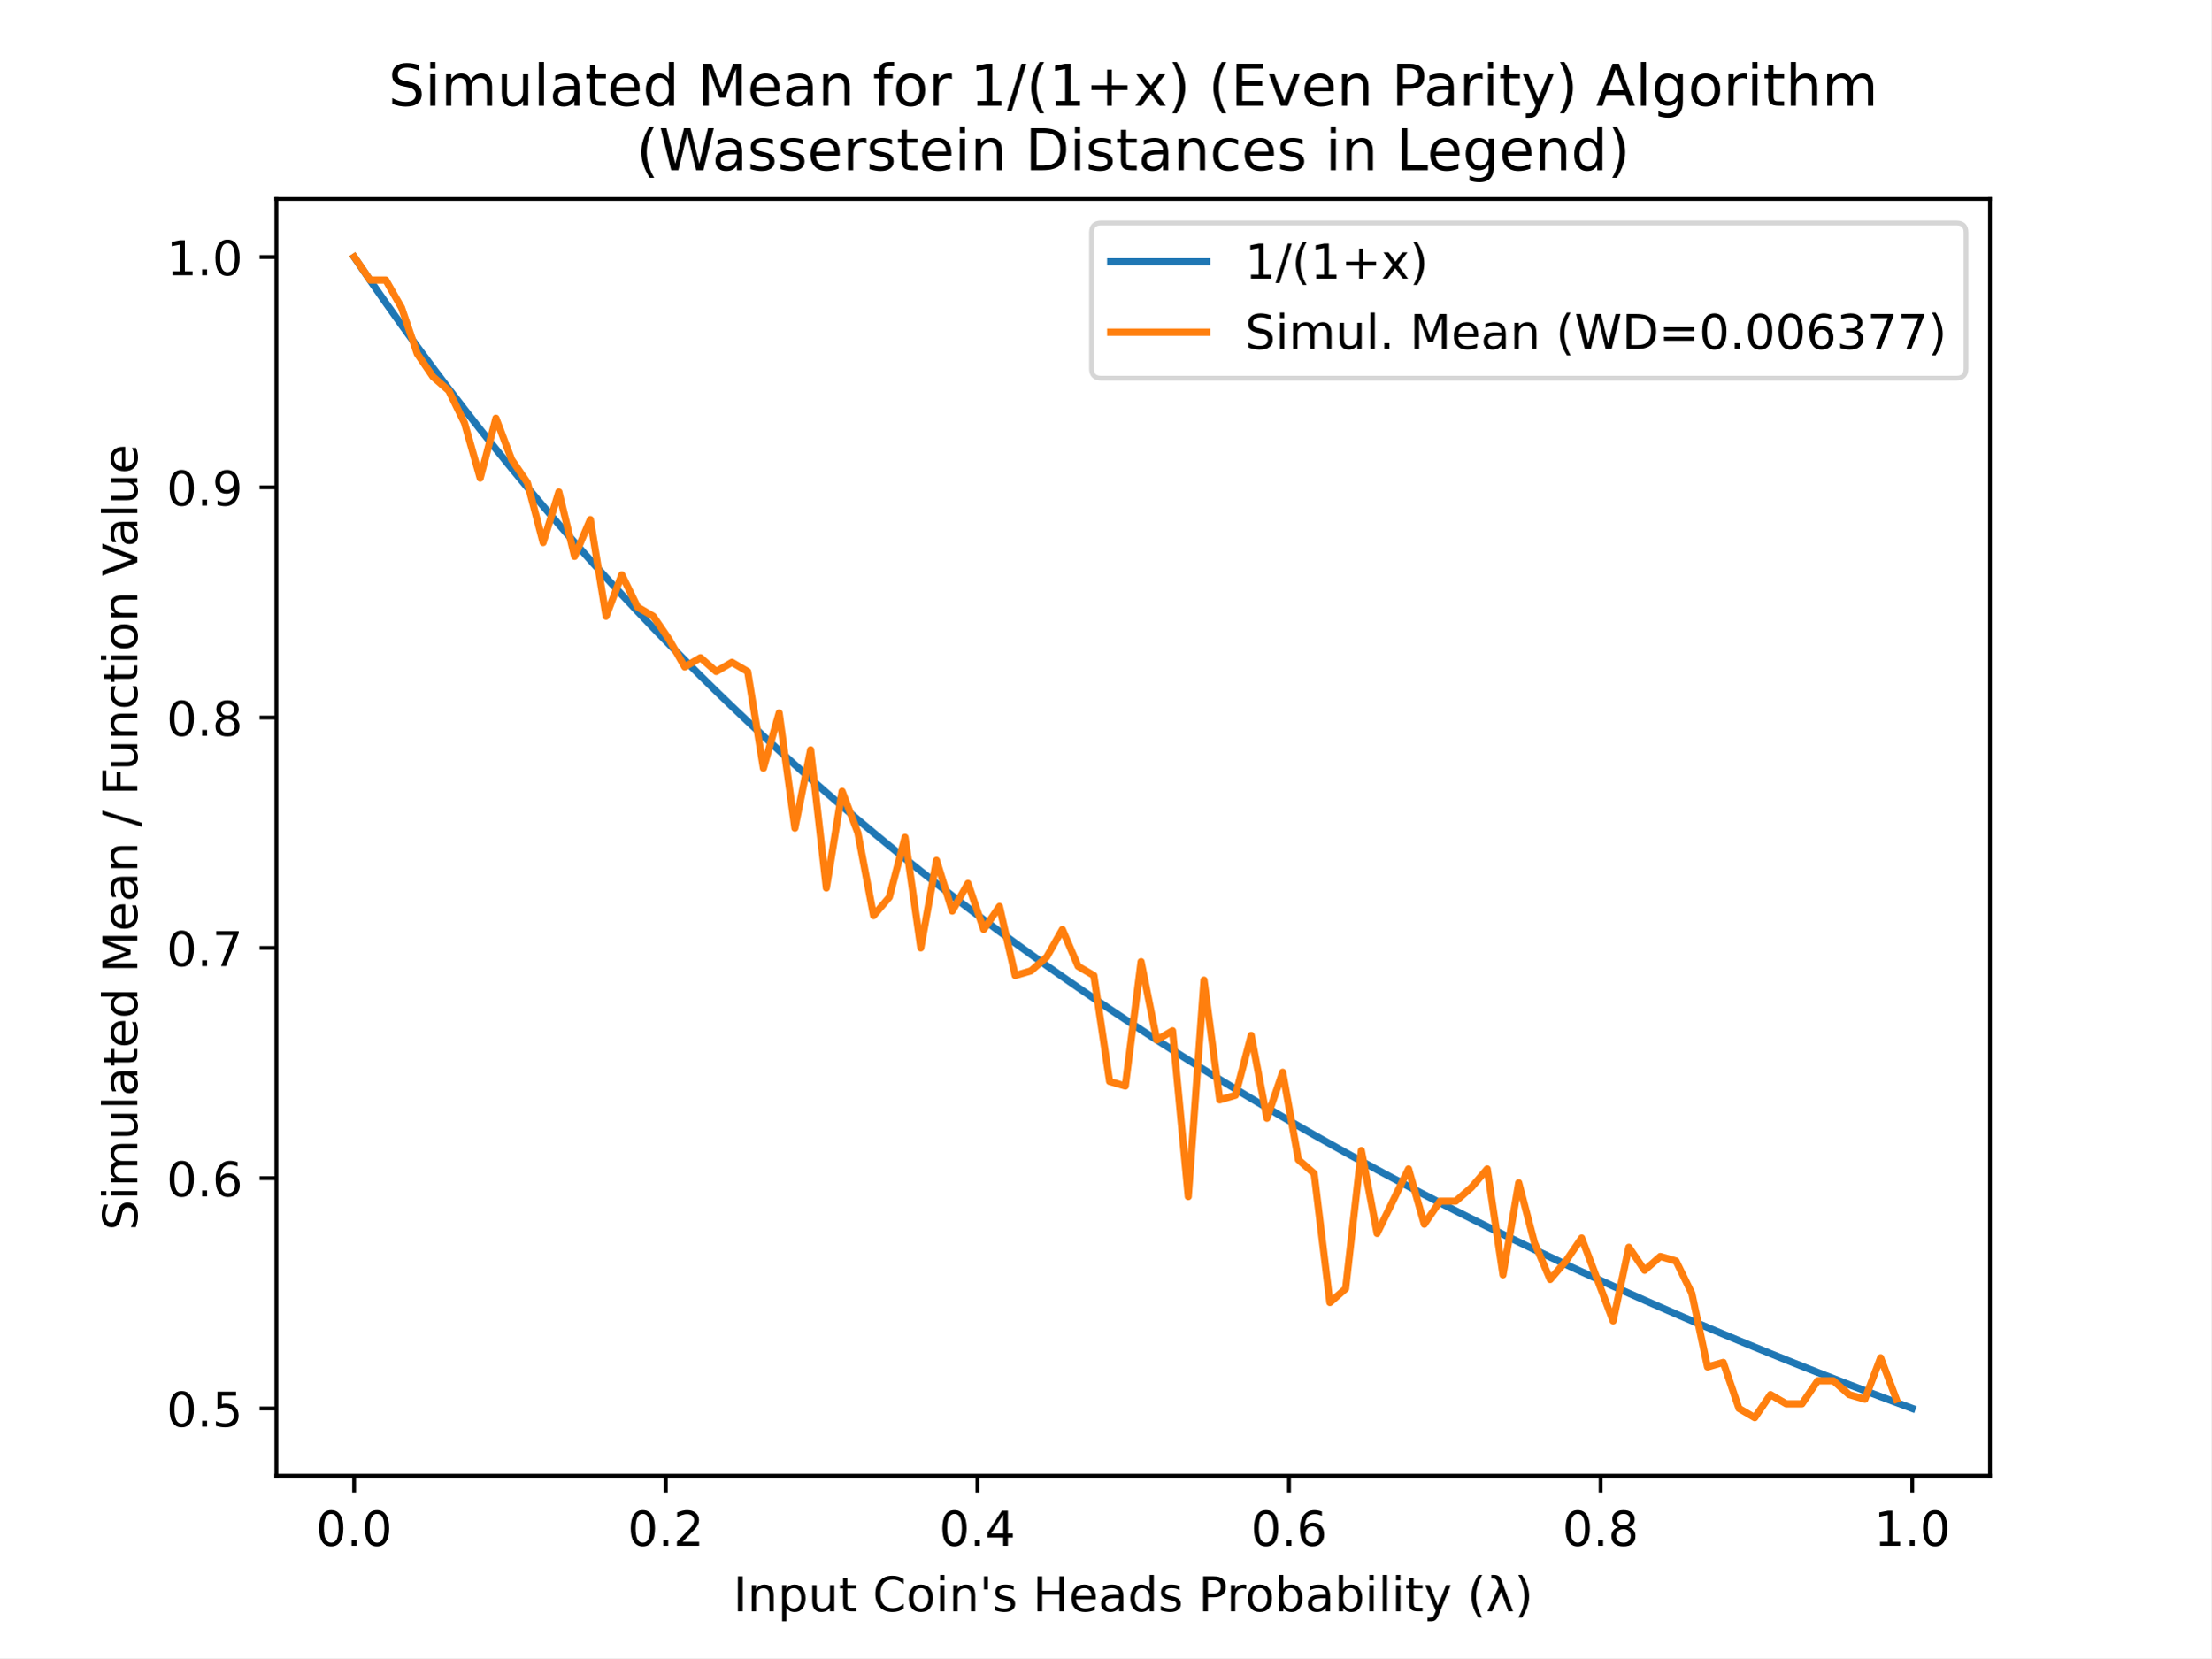
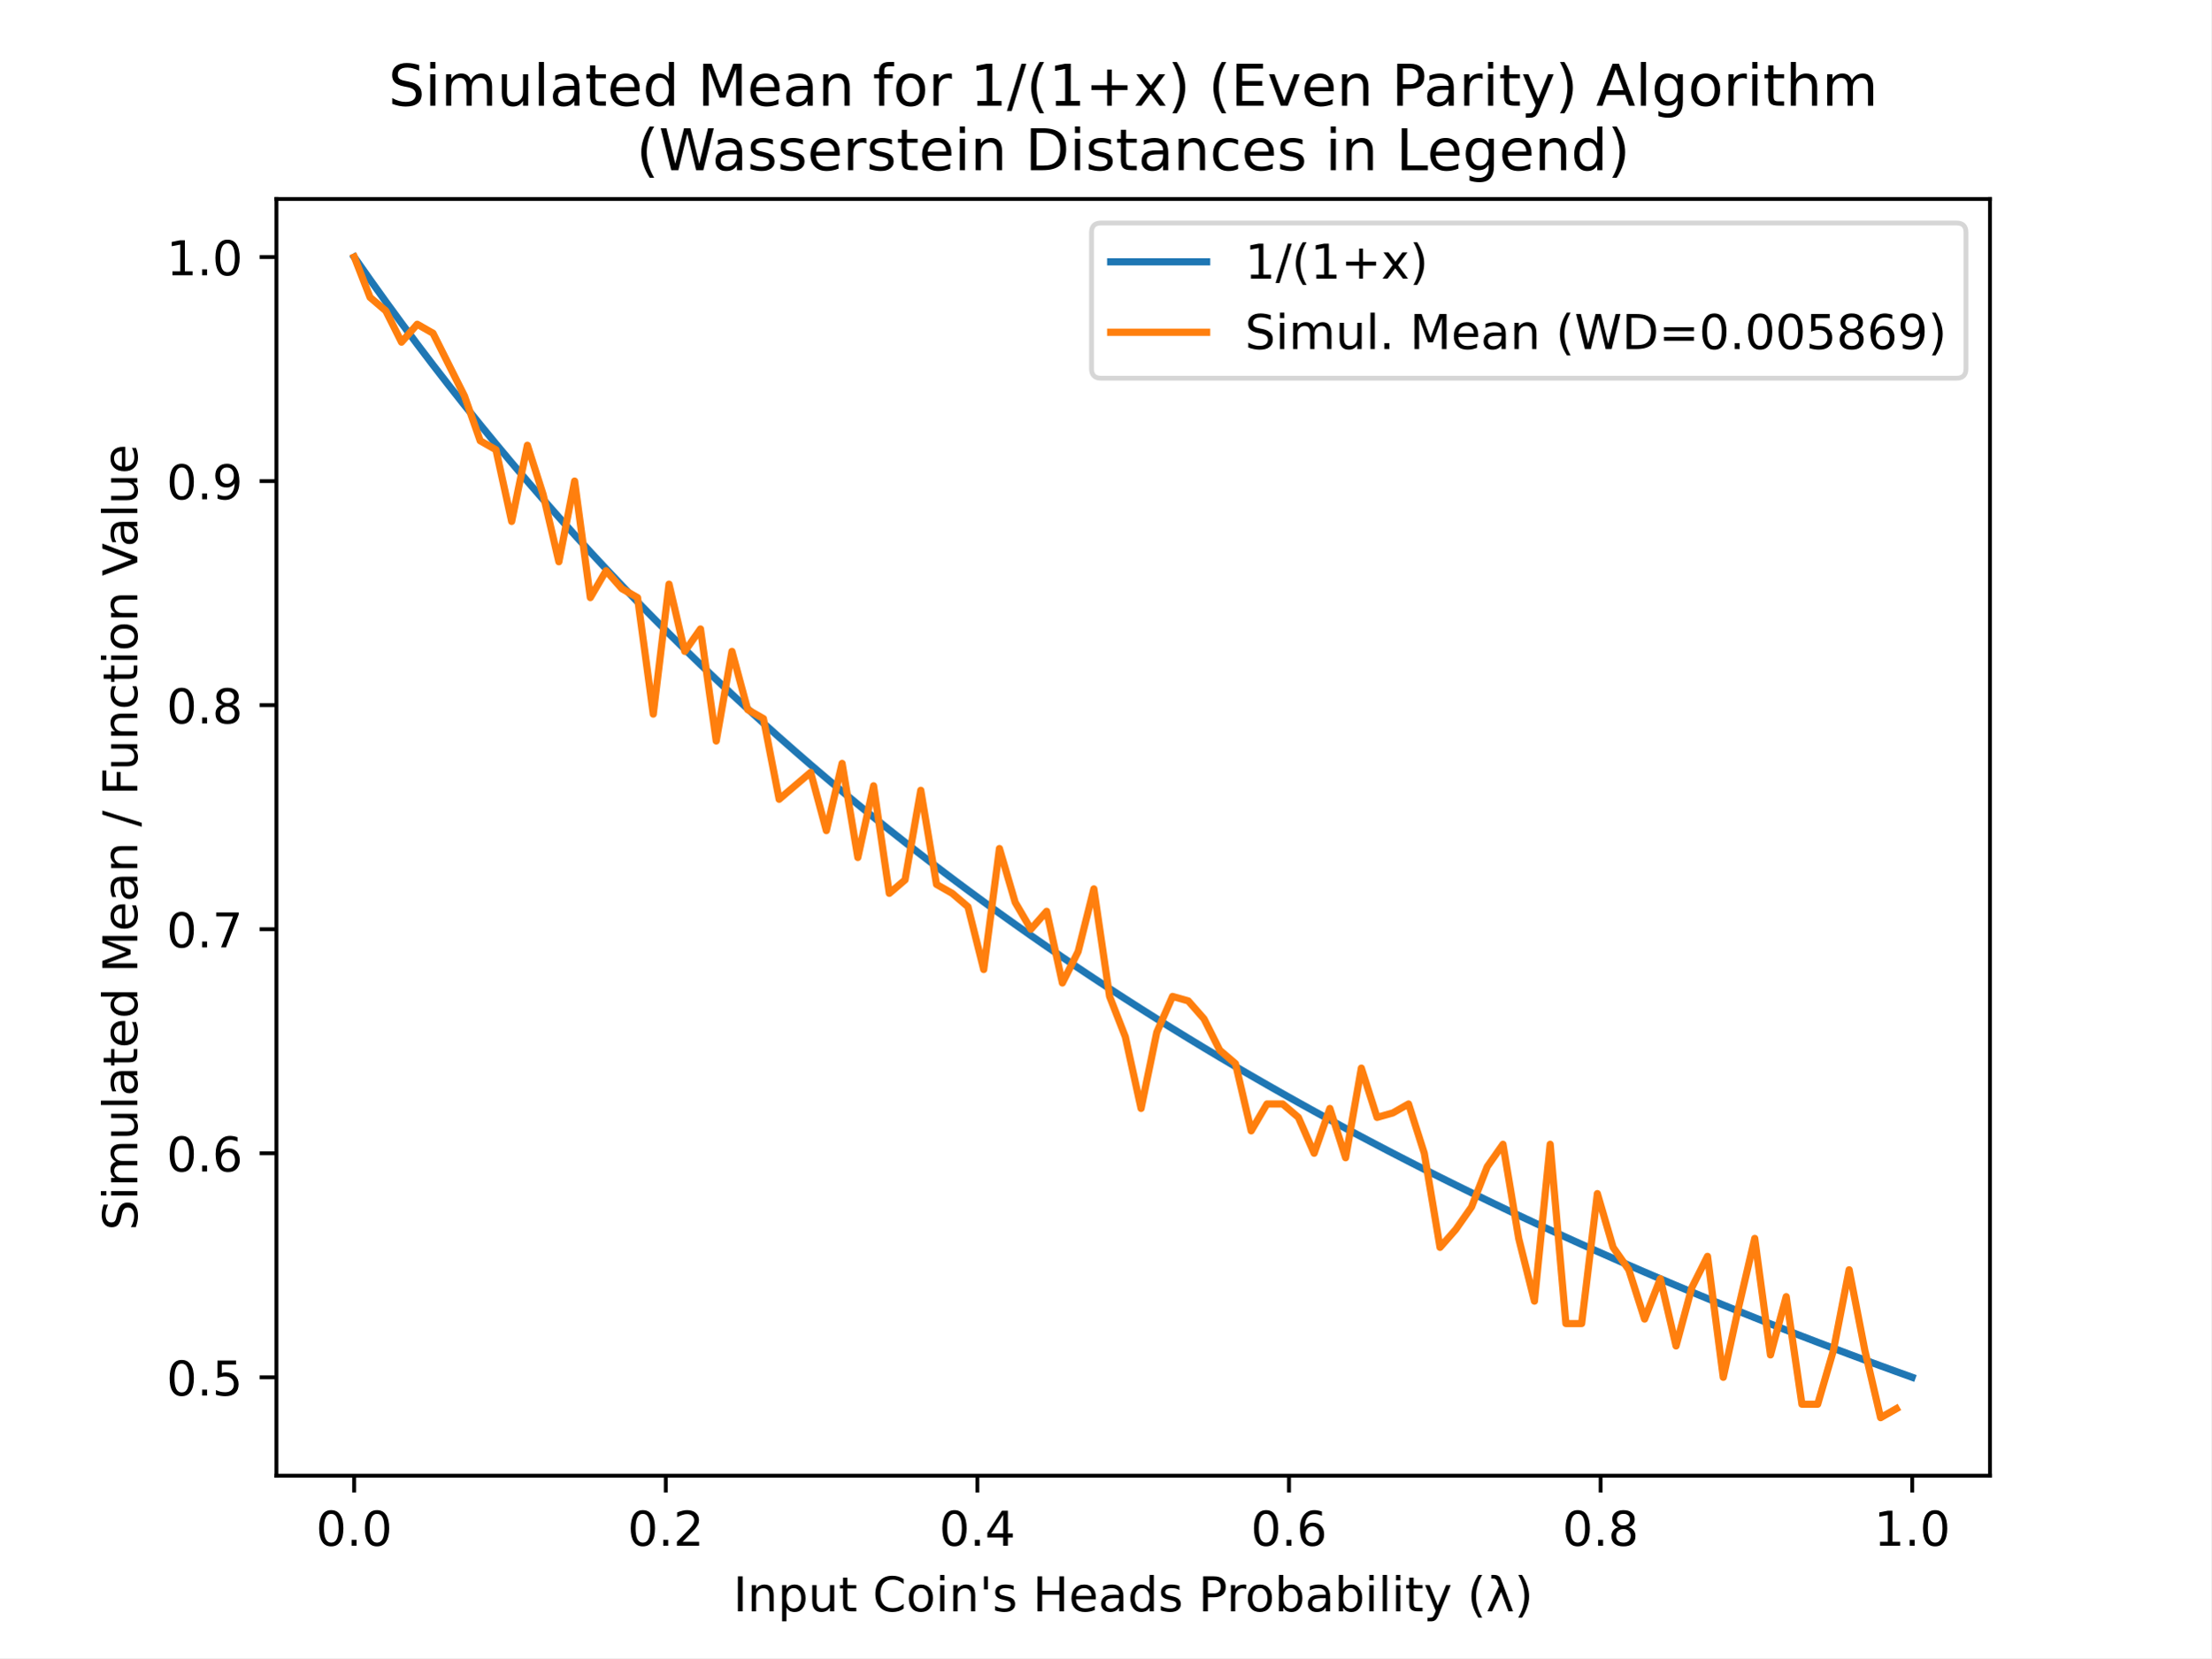
<svg xmlns="http://www.w3.org/2000/svg" xmlns:xlink="http://www.w3.org/1999/xlink" height="345.6pt" version="1.1" viewBox="0 0 460.8 345.6" width="460.8pt">
  <defs>
    <style type="text/css">
*{stroke-linecap:butt;stroke-linejoin:round;}
  </style>
  </defs>
  <g id="figure_1">
    <g id="patch_1">
      <path d="M 0 345.6  L 460.8 345.6  L 460.8 0  L 0 0  z " style="fill:#ffffff;" />
    </g>
    <g id="axes_1">
      <g id="patch_2">
        <path d="M 57.6 307.584  L 414.72 307.584  L 414.72 41.472  L 57.6 41.472  z " style="fill:#ffffff;" />
      </g>
      <g id="matplotlib.axis_1">
        <g id="xtick_1">
          <g id="line2d_1">
            <defs>
-               <path d="M 0 0  L 0 3.5  " id="m5a01838c4c" style="stroke:#000000;stroke-width:0.8;" />
+               <path d="M 0 0  L 0 3.5  " id="m0ec427b660" style="stroke:#000000;stroke-width:0.8;" />
            </defs>
            <g>
-               <use style="stroke:#000000;stroke-width:0.8;" x="73.8" xlink:href="#m5a01838c4c" y="307.584" />
+               <use style="stroke:#000000;stroke-width:0.8;" x="73.8" xlink:href="#m0ec427b660" y="307.584" />
            </g>
          </g>
          <g id="text_1">
            <text style="font-family:DejaVu Sans;font-size:10px;font-style:normal;font-weight:normal;text-anchor:middle;" transform="rotate(-0, 73.80026, 322.1824)" x="73.8" y="322.182">0.0</text>
          </g>
        </g>
        <g id="xtick_2">
          <g id="line2d_2">
            <g>
-               <use style="stroke:#000000;stroke-width:0.8;" x="138.744" xlink:href="#m5a01838c4c" y="307.584" />
+               <use style="stroke:#000000;stroke-width:0.8;" x="138.744" xlink:href="#m0ec427b660" y="307.584" />
            </g>
          </g>
          <g id="text_2">
            <text style="font-family:DejaVu Sans;font-size:10px;font-style:normal;font-weight:normal;text-anchor:middle;" transform="rotate(-0, 138.7442, 322.1824)" x="138.744" y="322.182">0.2</text>
          </g>
        </g>
        <g id="xtick_3">
          <g id="line2d_3">
            <g>
-               <use style="stroke:#000000;stroke-width:0.8;" x="203.688" xlink:href="#m5a01838c4c" y="307.584" />
+               <use style="stroke:#000000;stroke-width:0.8;" x="203.688" xlink:href="#m0ec427b660" y="307.584" />
            </g>
          </g>
          <g id="text_3">
            <text style="font-family:DejaVu Sans;font-size:10px;font-style:normal;font-weight:normal;text-anchor:middle;" transform="rotate(-0, 203.6881, 322.1824)" x="203.688" y="322.182">0.4</text>
          </g>
        </g>
        <g id="xtick_4">
          <g id="line2d_4">
            <g>
-               <use style="stroke:#000000;stroke-width:0.8;" x="268.632" xlink:href="#m5a01838c4c" y="307.584" />
+               <use style="stroke:#000000;stroke-width:0.8;" x="268.632" xlink:href="#m0ec427b660" y="307.584" />
            </g>
          </g>
          <g id="text_4">
            <text style="font-family:DejaVu Sans;font-size:10px;font-style:normal;font-weight:normal;text-anchor:middle;" transform="rotate(-0, 268.6319, 322.1824)" x="268.632" y="322.182">0.6</text>
          </g>
        </g>
        <g id="xtick_5">
          <g id="line2d_5">
            <g>
-               <use style="stroke:#000000;stroke-width:0.8;" x="333.576" xlink:href="#m5a01838c4c" y="307.584" />
+               <use style="stroke:#000000;stroke-width:0.8;" x="333.576" xlink:href="#m0ec427b660" y="307.584" />
            </g>
          </g>
          <g id="text_5">
            <text style="font-family:DejaVu Sans;font-size:10px;font-style:normal;font-weight:normal;text-anchor:middle;" transform="rotate(-0, 333.5758, 322.1824)" x="333.576" y="322.182">0.8</text>
          </g>
        </g>
        <g id="xtick_6">
          <g id="line2d_6">
            <g>
-               <use style="stroke:#000000;stroke-width:0.8;" x="398.52" xlink:href="#m5a01838c4c" y="307.584" />
+               <use style="stroke:#000000;stroke-width:0.8;" x="398.52" xlink:href="#m0ec427b660" y="307.584" />
            </g>
          </g>
          <g id="text_6">
            <text style="font-family:DejaVu Sans;font-size:10px;font-style:normal;font-weight:normal;text-anchor:middle;" transform="rotate(-0, 398.5197, 322.1824)" x="398.52" y="322.182">1.0</text>
          </g>
        </g>
        <g id="text_7">
          <text style="font-family:DejaVu Sans;font-size:10px;font-style:normal;font-weight:normal;text-anchor:middle;" transform="rotate(-0, 236.16, 335.8606)" x="236.16" y="335.861">Input Coin's Heads Probability (λ)</text>
        </g>
      </g>
      <g id="matplotlib.axis_2">
        <g id="ytick_1">
          <g id="line2d_7">
            <defs>
-               <path d="M 0 0  L -3.5 0  " id="m45effc0bd0" style="stroke:#000000;stroke-width:0.8;" />
+               <path d="M 0 0  L -3.5 0  " id="m5a5603240d" style="stroke:#000000;stroke-width:0.8;" />
            </defs>
            <g>
-               <use style="stroke:#000000;stroke-width:0.8;" x="57.6" xlink:href="#m45effc0bd0" y="293.568" />
+               <use style="stroke:#000000;stroke-width:0.8;" x="57.6" xlink:href="#m5a5603240d" y="287.082" />
            </g>
          </g>
          <g id="text_8">
-             <text style="font-family:DejaVu Sans;font-size:10px;font-style:normal;font-weight:normal;text-anchor:end;" transform="rotate(-0, 50.6, 297.3672)" x="50.6" y="297.367">0.5</text>
+             <text style="font-family:DejaVu Sans;font-size:10px;font-style:normal;font-weight:normal;text-anchor:end;" transform="rotate(-0, 50.6, 290.8807)" x="50.6" y="290.881">0.5</text>
          </g>
        </g>
        <g id="ytick_2">
          <g id="line2d_8">
            <g>
-               <use style="stroke:#000000;stroke-width:0.8;" x="57.6" xlink:href="#m45effc0bd0" y="245.568" />
+               <use style="stroke:#000000;stroke-width:0.8;" x="57.6" xlink:href="#m5a5603240d" y="240.379" />
            </g>
          </g>
          <g id="text_9">
-             <text style="font-family:DejaVu Sans;font-size:10px;font-style:normal;font-weight:normal;text-anchor:end;" transform="rotate(-0, 50.6, 249.3672)" x="50.6" y="249.367">0.6</text>
+             <text style="font-family:DejaVu Sans;font-size:10px;font-style:normal;font-weight:normal;text-anchor:end;" transform="rotate(-0, 50.6, 244.178)" x="50.6" y="244.178">0.6</text>
          </g>
        </g>
        <g id="ytick_3">
          <g id="line2d_9">
            <g>
-               <use style="stroke:#000000;stroke-width:0.8;" x="57.6" xlink:href="#m45effc0bd0" y="197.568" />
+               <use style="stroke:#000000;stroke-width:0.8;" x="57.6" xlink:href="#m5a5603240d" y="193.676" />
            </g>
          </g>
          <g id="text_10">
-             <text style="font-family:DejaVu Sans;font-size:10px;font-style:normal;font-weight:normal;text-anchor:end;" transform="rotate(-0, 50.6, 201.3672)" x="50.6" y="201.367">0.7</text>
+             <text style="font-family:DejaVu Sans;font-size:10px;font-style:normal;font-weight:normal;text-anchor:end;" transform="rotate(-0, 50.6, 197.4753)" x="50.6" y="197.475">0.7</text>
          </g>
        </g>
        <g id="ytick_4">
          <g id="line2d_10">
            <g>
-               <use style="stroke:#000000;stroke-width:0.8;" x="57.6" xlink:href="#m45effc0bd0" y="149.568" />
+               <use style="stroke:#000000;stroke-width:0.8;" x="57.6" xlink:href="#m5a5603240d" y="146.973" />
            </g>
          </g>
          <g id="text_11">
-             <text style="font-family:DejaVu Sans;font-size:10px;font-style:normal;font-weight:normal;text-anchor:end;" transform="rotate(-0, 50.6, 153.3672)" x="50.6" y="153.367">0.8</text>
+             <text style="font-family:DejaVu Sans;font-size:10px;font-style:normal;font-weight:normal;text-anchor:end;" transform="rotate(-0, 50.6, 150.7726)" x="50.6" y="150.773">0.8</text>
          </g>
        </g>
        <g id="ytick_5">
          <g id="line2d_11">
            <g>
-               <use style="stroke:#000000;stroke-width:0.8;" x="57.6" xlink:href="#m45effc0bd0" y="101.568" />
+               <use style="stroke:#000000;stroke-width:0.8;" x="57.6" xlink:href="#m5a5603240d" y="100.271" />
            </g>
          </g>
          <g id="text_12">
-             <text style="font-family:DejaVu Sans;font-size:10px;font-style:normal;font-weight:normal;text-anchor:end;" transform="rotate(-0, 50.6, 105.3672)" x="50.6" y="105.367">0.9</text>
+             <text style="font-family:DejaVu Sans;font-size:10px;font-style:normal;font-weight:normal;text-anchor:end;" transform="rotate(-0, 50.6, 104.0699)" x="50.6" y="104.07">0.9</text>
          </g>
        </g>
        <g id="ytick_6">
          <g id="line2d_12">
            <g>
-               <use style="stroke:#000000;stroke-width:0.8;" x="57.6" xlink:href="#m45effc0bd0" y="53.568" />
+               <use style="stroke:#000000;stroke-width:0.8;" x="57.6" xlink:href="#m5a5603240d" y="53.568" />
            </g>
          </g>
          <g id="text_13">
            <text style="font-family:DejaVu Sans;font-size:10px;font-style:normal;font-weight:normal;text-anchor:end;" transform="rotate(-0, 50.6, 57.36722)" x="50.6" y="57.367">1.0</text>
          </g>
        </g>
        <g id="text_14">
          <text style="font-family:DejaVu Sans;font-size:10px;font-style:normal;font-weight:normal;text-anchor:middle;" transform="rotate(-90, 28.61719, 174.528)" x="28.617" y="174.528">Simulated Mean / Function Value</text>
        </g>
      </g>
      <g id="line2d_13">
-         <path clip-path="url(#paabc9dc8af)" d="M 73.833 53.616  L 77.112 58.414  L 80.391 63.117  L 83.671 67.728  L 86.95 72.25  L 90.229 76.684  L 93.509 81.034  L 96.788 85.302  L 100.067 89.49  L 103.347 93.601  L 106.626 97.636  L 109.905 101.598  L 113.185 105.489  L 116.464 109.31  L 119.743 113.063  L 123.023 116.751  L 126.302 120.375  L 129.581 123.936  L 132.861 127.436  L 136.14 130.877  L 139.42 134.26  L 142.699 137.587  L 145.978 140.859  L 149.258 144.077  L 152.537 147.243  L 155.816 150.357  L 159.096 153.422  L 162.375 156.439  L 165.654 159.407  L 168.934 162.33  L 172.213 165.207  L 175.492 168.04  L 178.772 170.83  L 182.051 173.577  L 185.33 176.283  L 188.61 178.949  L 191.889 181.575  L 195.168 184.163  L 198.448 186.713  L 201.727 189.225  L 205.006 191.702  L 208.286 194.144  L 211.565 196.55  L 214.844 198.923  L 218.124 201.263  L 221.403 203.57  L 224.682 205.845  L 227.962 208.09  L 231.241 210.303  L 234.52 212.487  L 237.8 214.642  L 241.079 216.767  L 244.358 218.865  L 247.638 220.935  L 250.917 222.978  L 254.196 224.994  L 257.476 226.985  L 260.755 228.95  L 264.034 230.89  L 267.314 232.805  L 270.593 234.696  L 273.872 236.564  L 277.152 238.408  L 280.431 240.23  L 283.71 242.029  L 286.99 243.806  L 290.269 245.562  L 293.548 247.297  L 296.828 249.011  L 300.107 250.704  L 303.386 252.378  L 306.666 254.032  L 309.945 255.666  L 313.224 257.281  L 316.504 258.878  L 319.783 260.457  L 323.062 262.017  L 326.342 263.56  L 329.621 265.085  L 332.9 266.593  L 336.18 268.084  L 339.459 269.559  L 342.739 271.017  L 346.018 272.459  L 349.297 273.886  L 352.577 275.297  L 355.856 276.693  L 359.135 278.074  L 362.415 279.44  L 365.694 280.791  L 368.973 282.129  L 372.253 283.452  L 375.532 284.761  L 378.811 286.057  L 382.091 287.339  L 385.37 288.608  L 388.649 289.864  L 391.929 291.107  L 395.208 292.338  L 398.487 293.556  " style="fill:none;stroke:#1f77b4;stroke-linecap:square;stroke-width:1.5;" />
+         <path clip-path="url(#p4930dab5cd)" d="M 73.833 53.615  L 77.112 58.283  L 80.391 62.859  L 83.671 67.345  L 86.95 71.745  L 90.229 76.059  L 93.509 80.292  L 96.788 84.444  L 100.067 88.519  L 103.347 92.519  L 106.626 96.445  L 109.905 100.3  L 113.185 104.086  L 116.464 107.803  L 119.743 111.455  L 123.023 115.043  L 126.302 118.569  L 129.581 122.034  L 132.861 125.44  L 136.14 128.788  L 139.42 132.079  L 142.699 135.316  L 145.978 138.499  L 149.258 141.631  L 152.537 144.711  L 155.816 147.741  L 159.096 150.724  L 162.375 153.658  L 165.654 156.547  L 168.934 159.39  L 172.213 162.19  L 175.492 164.946  L 178.772 167.66  L 182.051 170.334  L 185.33 172.966  L 188.61 175.56  L 191.889 178.115  L 195.168 180.633  L 198.448 183.114  L 201.727 185.559  L 205.006 187.969  L 208.286 190.344  L 211.565 192.686  L 214.844 194.995  L 218.124 197.271  L 221.403 199.516  L 224.682 201.73  L 227.962 203.913  L 231.241 206.067  L 234.52 208.192  L 237.8 210.288  L 241.079 212.357  L 244.358 214.397  L 247.638 216.412  L 250.917 218.399  L 254.196 220.361  L 257.476 222.298  L 260.755 224.21  L 264.034 226.097  L 267.314 227.961  L 270.593 229.801  L 273.872 231.618  L 277.152 233.412  L 280.431 235.185  L 283.71 236.936  L 286.99 238.665  L 290.269 240.373  L 293.548 242.061  L 296.828 243.729  L 300.107 245.376  L 303.386 247.005  L 306.666 248.614  L 309.945 250.204  L 313.224 251.776  L 316.504 253.329  L 319.783 254.865  L 323.062 256.383  L 326.342 257.884  L 329.621 259.368  L 332.9 260.835  L 336.18 262.286  L 339.459 263.721  L 342.739 265.14  L 346.018 266.544  L 349.297 267.932  L 352.577 269.304  L 355.856 270.663  L 359.135 272.006  L 362.415 273.335  L 365.694 274.65  L 368.973 275.951  L 372.253 277.239  L 375.532 278.513  L 378.811 279.773  L 382.091 281.021  L 385.37 282.256  L 388.649 283.478  L 391.929 284.687  L 395.208 285.885  L 398.487 287.07  " style="fill:none;stroke:#1f77b4;stroke-linecap:square;stroke-width:1.5;" />
      </g>
      <g id="line2d_14">
-         <path clip-path="url(#paabc9dc8af)" d="M 73.833 53.568  L 77.112 58.368  L 80.391 58.368  L 83.671 64.128  L 86.95 73.728  L 90.229 78.528  L 93.509 81.408  L 96.788 88.128  L 100.067 99.648  L 103.347 87.168  L 106.626 95.808  L 109.905 100.608  L 113.185 113.088  L 116.464 102.528  L 119.743 115.968  L 123.023 108.288  L 126.302 128.448  L 129.581 119.808  L 132.861 126.528  L 136.14 128.448  L 139.42 133.248  L 142.699 139.008  L 145.978 137.088  L 149.258 139.968  L 152.537 138.048  L 155.816 139.968  L 159.096 160.128  L 162.375 148.608  L 165.654 172.608  L 168.934 156.288  L 172.213 185.088  L 175.492 164.928  L 178.772 173.568  L 182.051 190.848  L 185.33 187.008  L 188.61 174.528  L 191.889 197.568  L 195.168 179.328  L 198.448 189.888  L 201.727 184.128  L 205.006 193.728  L 208.286 188.928  L 211.565 203.328  L 214.844 202.368  L 218.124 199.488  L 221.403 193.728  L 224.682 201.408  L 227.962 203.328  L 231.241 225.408  L 234.52 226.368  L 237.8 200.448  L 241.079 216.768  L 244.358 214.848  L 247.638 249.408  L 250.917 204.288  L 254.196 229.248  L 257.476 228.288  L 260.755 215.808  L 264.034 233.088  L 267.314 223.488  L 270.593 241.728  L 273.872 244.608  L 277.152 271.488  L 280.431 268.608  L 283.71 239.808  L 286.99 257.088  L 290.269 250.368  L 293.548 243.648  L 296.828 255.168  L 300.107 250.368  L 303.386 250.368  L 306.666 247.488  L 309.945 243.648  L 313.224 265.728  L 316.504 246.528  L 319.783 259.008  L 323.062 266.688  L 326.342 262.848  L 329.621 258.048  L 332.9 266.688  L 336.18 275.328  L 339.459 259.968  L 342.739 264.768  L 346.018 261.888  L 349.297 262.848  L 352.577 269.568  L 355.856 284.928  L 359.135 283.968  L 362.415 293.568  L 365.694 295.488  L 368.973 290.688  L 372.253 292.608  L 375.532 292.608  L 378.811 287.808  L 382.091 287.808  L 385.37 290.688  L 388.649 291.648  L 391.929 283.008  L 395.208 291.648  " style="fill:none;stroke:#ff7f0e;stroke-linecap:square;stroke-width:1.5;" />
+         <path clip-path="url(#p4930dab5cd)" d="M 73.833 53.568  L 77.112 61.974  L 80.391 64.777  L 83.671 71.315  L 86.95 67.579  L 90.229 69.447  L 93.509 75.985  L 96.788 82.524  L 100.067 91.864  L 103.347 93.732  L 106.626 108.677  L 109.905 92.798  L 113.185 103.073  L 116.464 117.084  L 119.743 100.271  L 123.023 124.556  L 126.302 118.952  L 129.581 122.688  L 132.861 124.556  L 136.14 148.842  L 139.42 121.754  L 142.699 135.765  L 145.978 131.094  L 149.258 154.446  L 152.537 135.765  L 155.816 147.907  L 159.096 149.776  L 162.375 166.589  L 165.654 163.786  L 168.934 160.984  L 172.213 173.127  L 175.492 159.116  L 178.772 178.731  L 182.051 163.786  L 185.33 186.204  L 188.61 183.402  L 191.889 164.72  L 195.168 184.336  L 198.448 186.204  L 201.727 189.006  L 205.006 202.083  L 208.286 176.863  L 211.565 188.072  L 214.844 193.676  L 218.124 189.94  L 221.403 204.885  L 224.682 198.346  L 227.962 185.27  L 231.241 207.687  L 234.52 216.093  L 237.8 231.038  L 241.079 215.159  L 244.358 207.687  L 247.638 208.621  L 250.917 212.357  L 254.196 218.896  L 257.476 221.698  L 260.755 235.709  L 264.034 230.104  L 267.314 230.104  L 270.593 232.906  L 273.872 240.379  L 277.152 231.038  L 280.431 241.313  L 283.71 222.632  L 286.99 232.906  L 290.269 231.972  L 293.548 230.104  L 296.828 240.379  L 300.107 259.994  L 303.386 256.258  L 306.666 251.587  L 309.945 243.181  L 313.224 238.511  L 316.504 258.126  L 319.783 271.203  L 323.062 238.511  L 326.342 275.873  L 329.621 275.873  L 332.9 248.785  L 336.18 259.994  L 339.459 264.664  L 342.739 274.939  L 346.018 266.532  L 349.297 280.543  L 352.577 268.4  L 355.856 261.862  L 359.135 287.082  L 362.415 272.137  L 365.694 258.126  L 368.973 282.411  L 372.253 270.269  L 375.532 292.686  L 378.811 292.686  L 382.091 281.477  L 385.37 264.664  L 388.649 281.477  L 391.929 295.488  L 395.208 293.62  " style="fill:none;stroke:#ff7f0e;stroke-linecap:square;stroke-width:1.5;" />
      </g>
      <g id="patch_3">
        <path d="M 57.6 307.584  L 57.6 41.472  " style="fill:none;stroke:#000000;stroke-linecap:square;stroke-linejoin:miter;stroke-width:0.8;" />
      </g>
      <g id="patch_4">
        <path d="M 414.72 307.584  L 414.72 41.472  " style="fill:none;stroke:#000000;stroke-linecap:square;stroke-linejoin:miter;stroke-width:0.8;" />
      </g>
      <g id="patch_5">
        <path d="M 57.6 307.584  L 414.72 307.584  " style="fill:none;stroke:#000000;stroke-linecap:square;stroke-linejoin:miter;stroke-width:0.8;" />
      </g>
      <g id="patch_6">
        <path d="M 57.6 41.472  L 414.72 41.472  " style="fill:none;stroke:#000000;stroke-linecap:square;stroke-linejoin:miter;stroke-width:0.8;" />
      </g>
      <g id="text_15">
        <text style="font-family:DejaVu Sans;font-size:12px;font-style:normal;font-weight:normal;" transform="translate(80.91938 22.03462)">Simulated Mean for 1/(1+x) (Even Parity) Algorithm</text>
        <text style="font-family:DejaVu Sans;font-size:12px;font-style:normal;font-weight:normal;" transform="translate(132.6094 35.472)">(Wasserstein Distances in Legend)</text>
      </g>
      <g id="legend_1">
        <g id="patch_7">
          <path d="M 229.47 78.828  L 407.72 78.828  Q 409.72 78.828 409.72 76.828  L 409.72 48.472  Q 409.72 46.472 407.72 46.472  L 229.47 46.472  Q 227.47 46.472 227.47 48.472  L 227.47 76.828  Q 227.47 78.828 229.47 78.828  z " style="fill:#ffffff;opacity:0.8;stroke:#cccccc;stroke-linejoin:miter;" />
        </g>
        <g id="line2d_15">
          <path d="M 231.47 54.57  L 251.47 54.57  " style="fill:none;stroke:#1f77b4;stroke-linecap:square;stroke-width:1.5;" />
        </g>
        <g id="line2d_16" />
        <g id="text_16">
          <text style="font-family:DejaVu Sans;font-size:10px;font-style:normal;font-weight:normal;text-anchor:start;" transform="rotate(-0, 259.47, 58.07044)" x="259.47" y="58.07">1/(1+x)</text>
        </g>
        <g id="line2d_17">
          <path d="M 231.47 69.249  L 251.47 69.249  " style="fill:none;stroke:#ff7f0e;stroke-linecap:square;stroke-width:1.5;" />
        </g>
        <g id="line2d_18" />
        <g id="text_17">
-           <text style="font-family:DejaVu Sans;font-size:10px;font-style:normal;font-weight:normal;text-anchor:start;" transform="rotate(-0, 259.47, 72.74856)" x="259.47" y="72.749">Simul. Mean (WD=0.006377)</text>
+           <text style="font-family:DejaVu Sans;font-size:10px;font-style:normal;font-weight:normal;text-anchor:start;" transform="rotate(-0, 259.47, 72.74856)" x="259.47" y="72.749">Simul. Mean (WD=0.005869)</text>
        </g>
      </g>
    </g>
  </g>
  <defs>
-     <clipPath id="paabc9dc8af">
+     <clipPath id="p4930dab5cd">
      <rect height="266.112" width="357.12" x="57.6" y="41.472" />
    </clipPath>
  </defs>
</svg>
